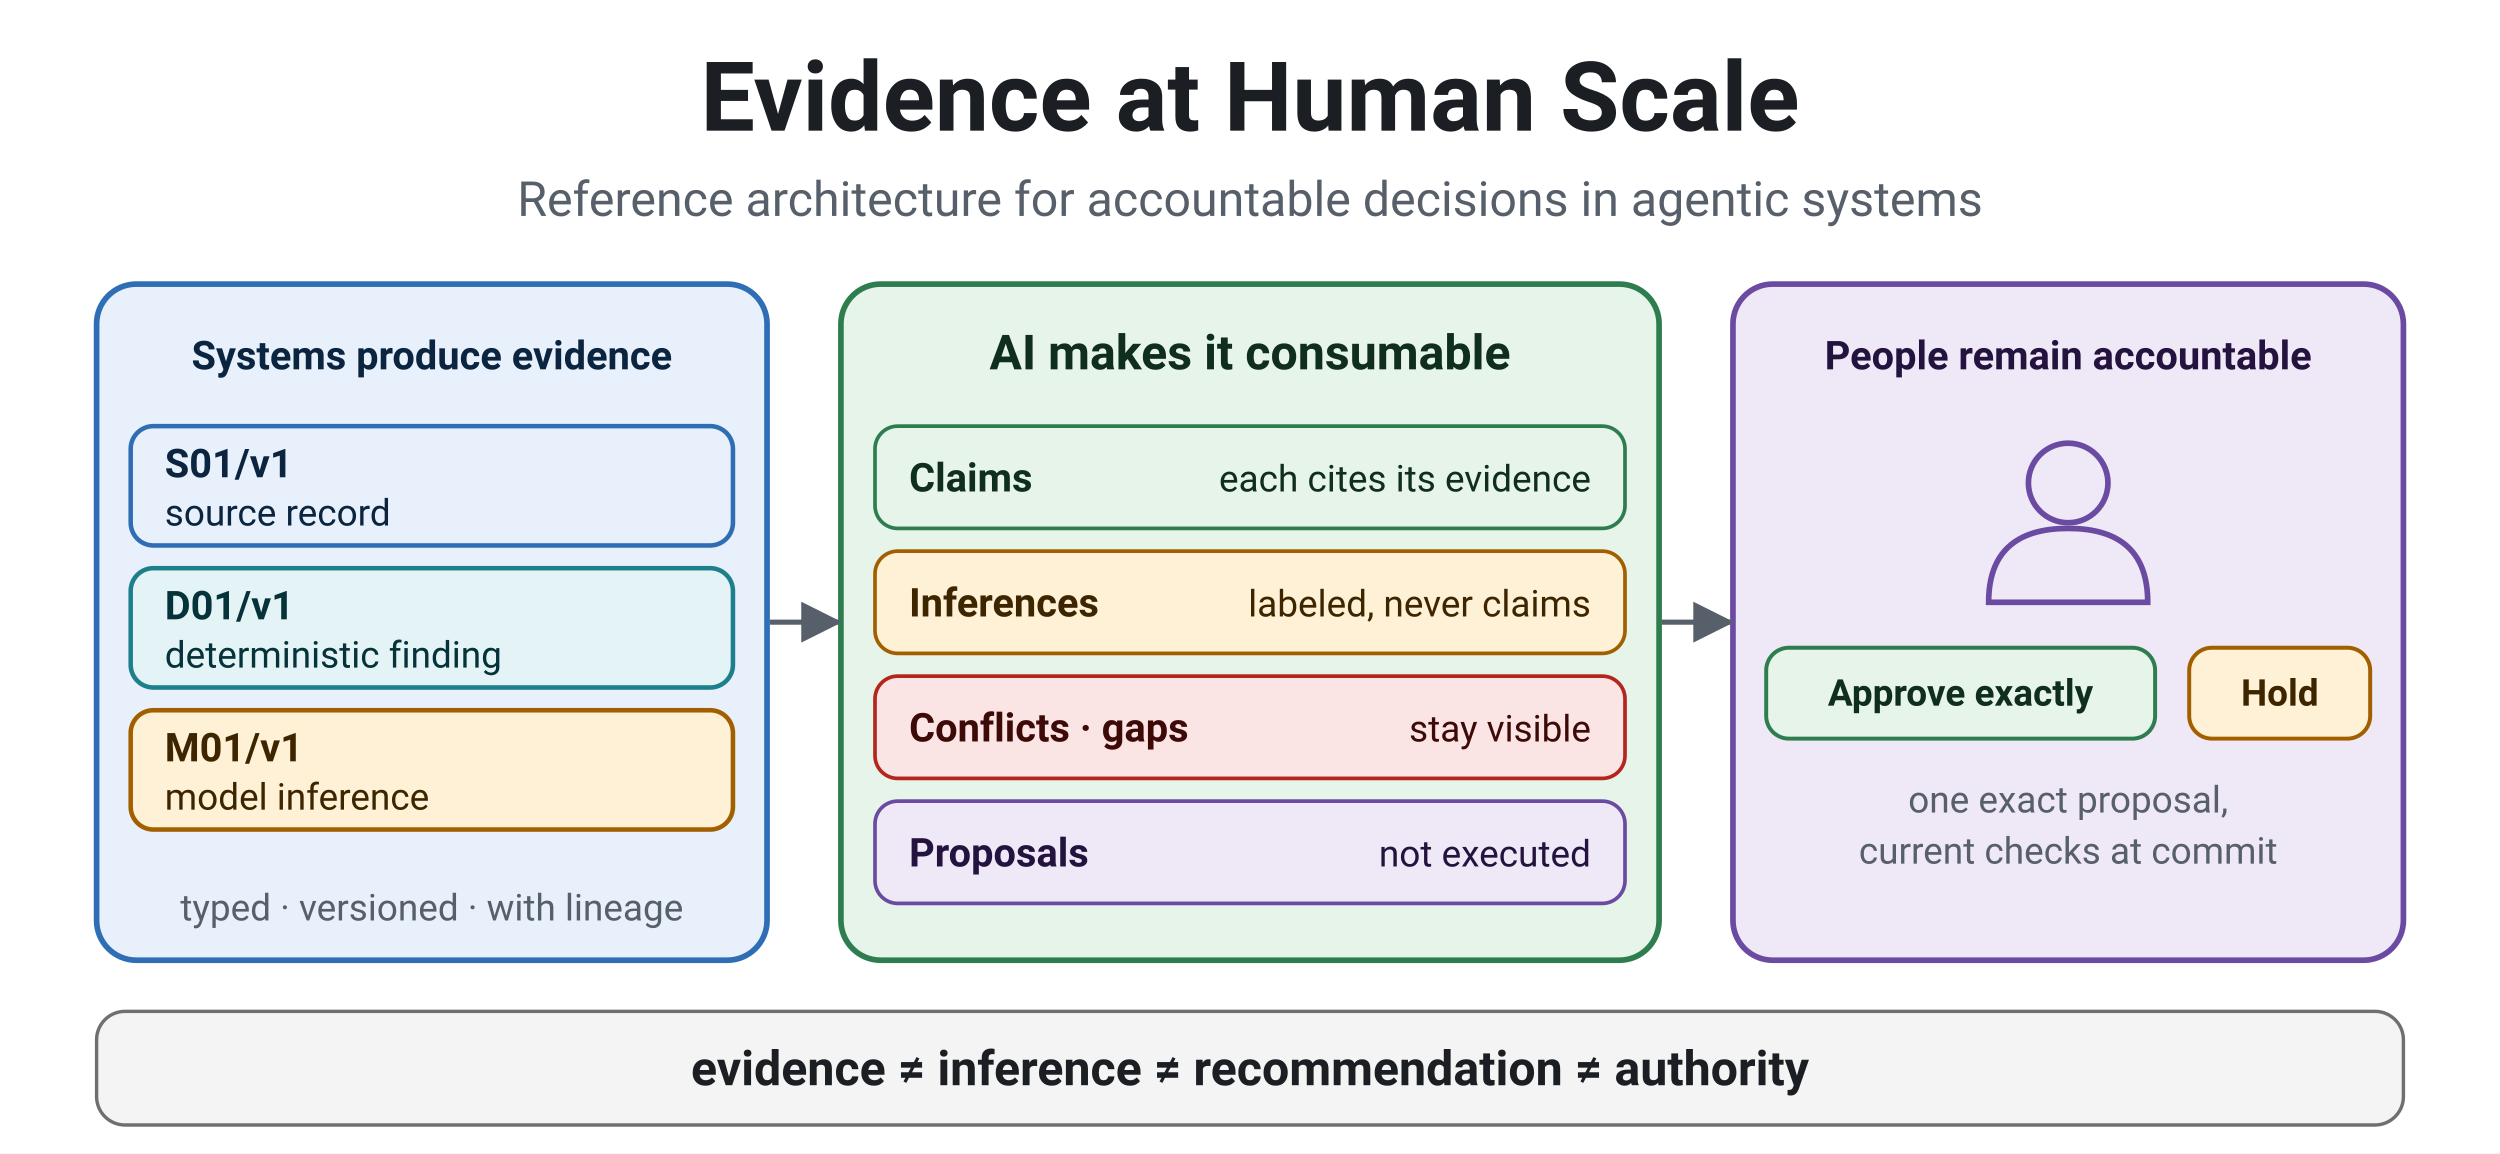
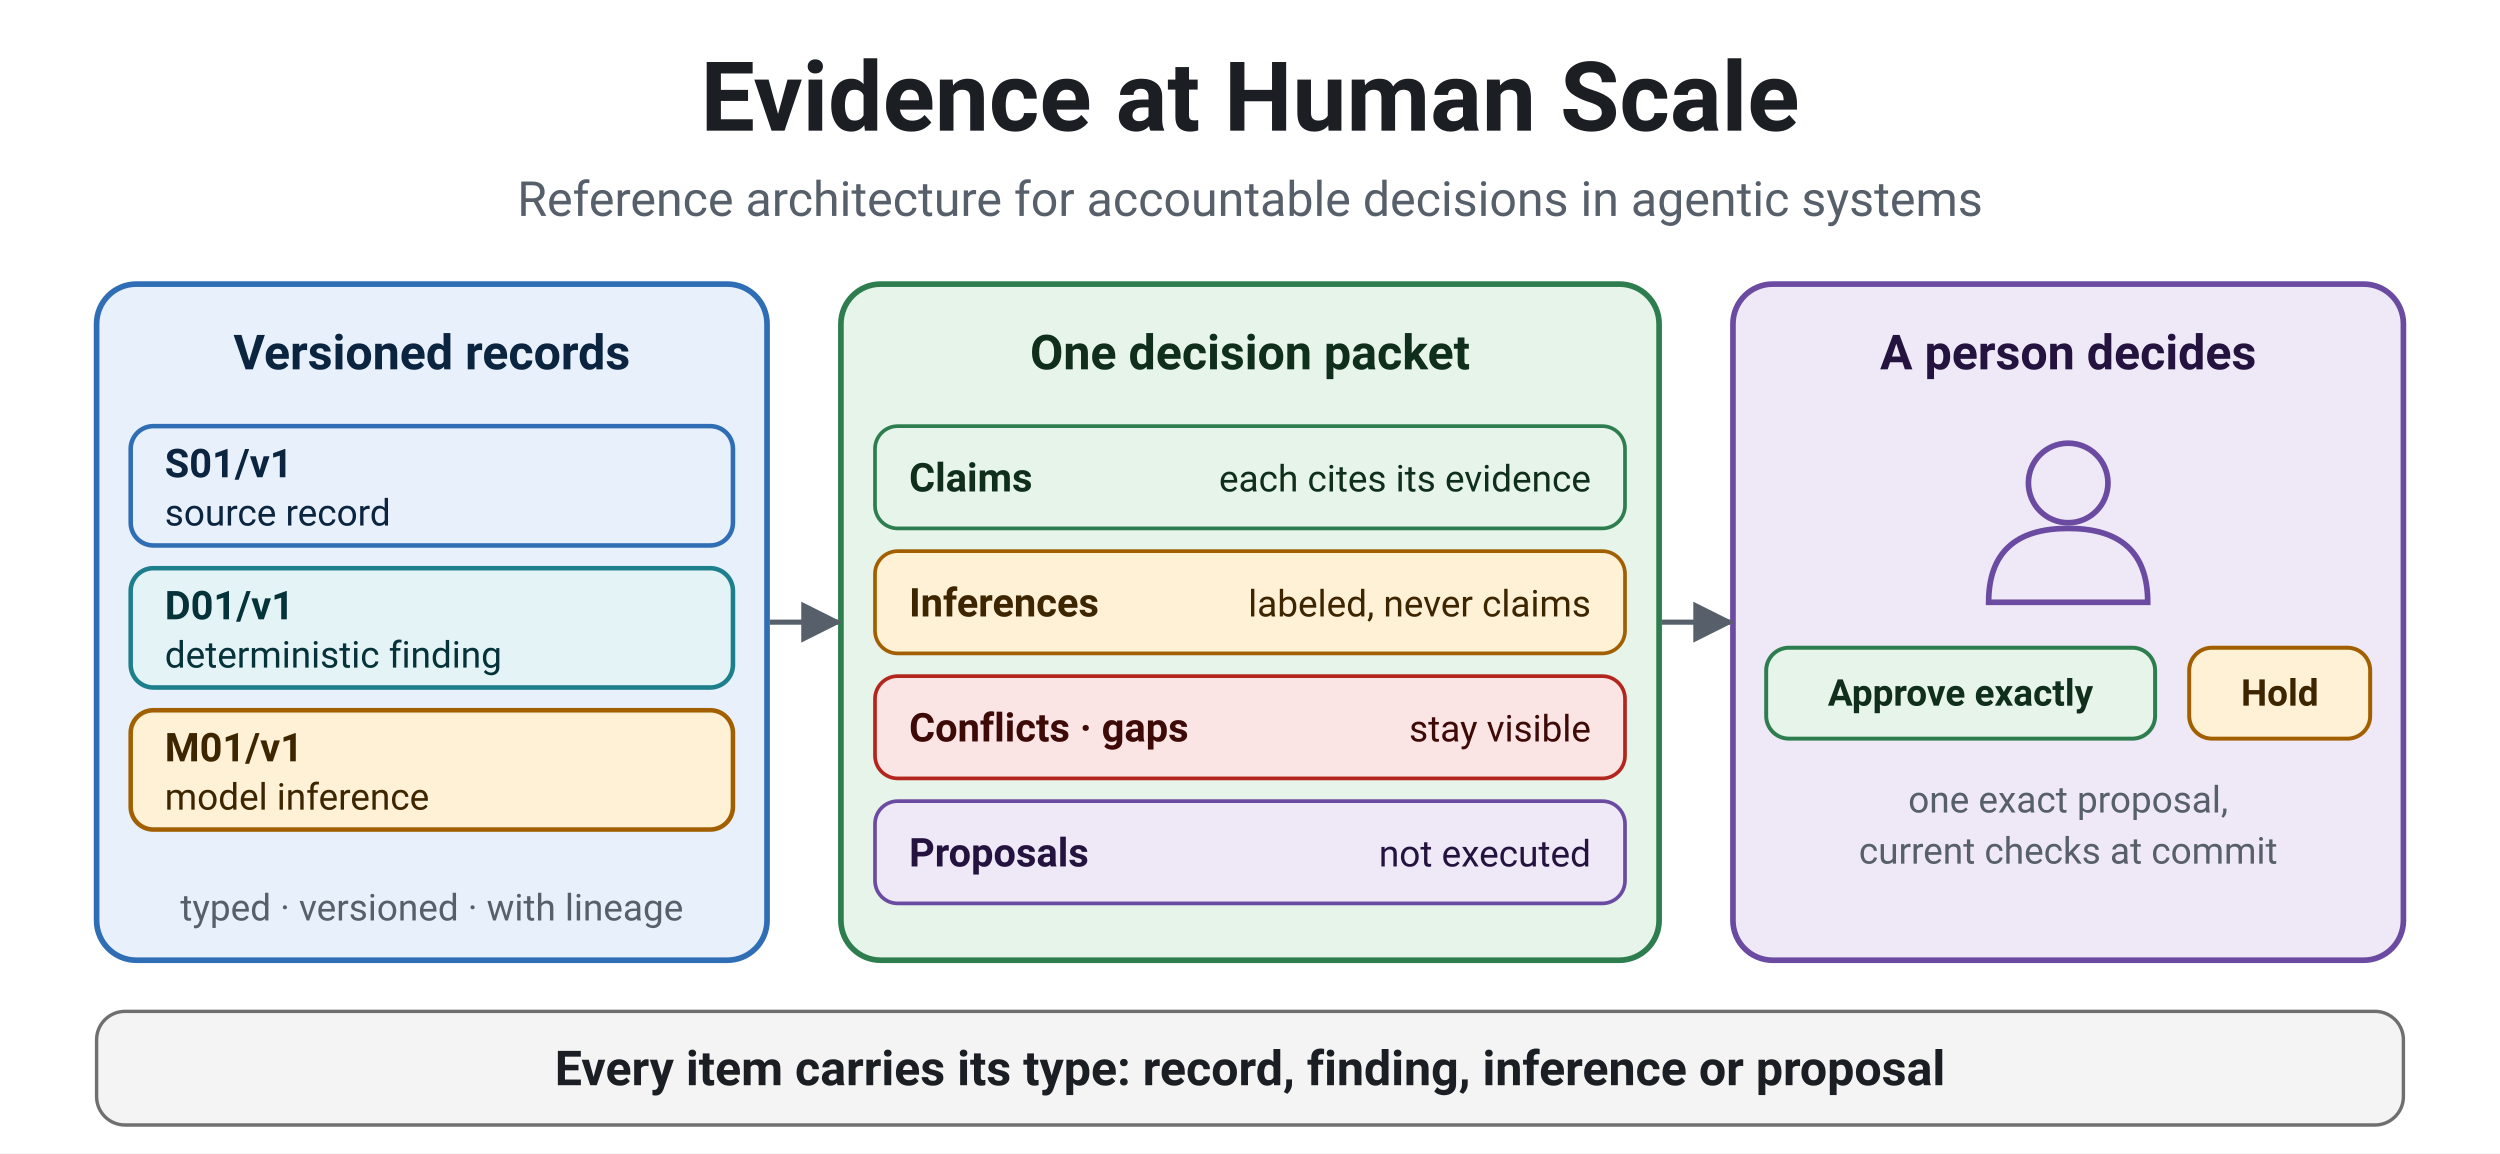
<svg xmlns="http://www.w3.org/2000/svg" viewBox="0 0 880 406" width="880" height="406" role="img" aria-labelledby="t d" font-family="-apple-system, 'Segoe UI', Roboto, Helvetica, Arial, sans-serif">
  <defs>
    <marker id="arr" viewBox="0 0 10 10" refX="9" refY="5" markerWidth="8" markerHeight="8" orient="auto-start-reverse">
      <path d="M0 0 L10 5 L0 10 z" fill="#57606a" />
    </marker>
    <marker id="arrs" viewBox="0 0 10 10" refX="9" refY="5" markerWidth="5.5" markerHeight="5.5" orient="auto-start-reverse">
      <path d="M0 0 L10 5 L0 10 z" fill="#57606a" />
    </marker>
  </defs>
  <rect width="880" height="406" fill="#ffffff" />
  <text x="440.0" y="46.0" font-size="34" text-anchor="middle" font-weight="700" fill="#1b1f24">Evidence at Human Scale</text>
  <text x="440.0" y="76.0" font-size="17" text-anchor="middle" fill="#57606a">Reference architecture for accountable decisions in agentic systems</text>
  <rect x="34.0" y="100.0" width="236.0" height="238.0" rx="14" fill="#E8F1FB" stroke="#2F6DB5" stroke-width="2" />
-   <text x="152.0" y="130.0" font-size="14.0" text-anchor="middle" font-weight="700" fill="#0B2540">Systems produce evidence</text>
+   <text x="152.0" y="130.0" font-size="17" text-anchor="middle" font-weight="700" fill="#0B2540">Versioned records</text>
  <rect x="46.0" y="150.0" width="212.0" height="42.0" rx="8" fill="#E8F1FB" stroke="#2F6DB5" stroke-width="1.6" />
  <text x="58.0" y="168.0" font-size="14" text-anchor="start" font-weight="700" fill="#0B2540">S01/v1</text>
  <text x="58.0" y="185.0" font-size="13" text-anchor="start" fill="#0B2540">source record</text>
  <rect x="46.0" y="200.0" width="212.0" height="42.0" rx="8" fill="#E4F4F6" stroke="#1E7F8C" stroke-width="1.6" />
  <text x="58.0" y="218.0" font-size="14" text-anchor="start" font-weight="700" fill="#06323A">D01/v1</text>
  <text x="58.0" y="235.0" font-size="13" text-anchor="start" fill="#06323A">deterministic finding</text>
  <rect x="46.0" y="250.0" width="212.0" height="42.0" rx="8" fill="#FFF1D6" stroke="#A15F00" stroke-width="1.6" />
  <text x="58.0" y="268.0" font-size="14" text-anchor="start" font-weight="700" fill="#3D2500">M01/v1</text>
  <text x="58.0" y="285.0" font-size="13" text-anchor="start" fill="#3D2500">model inference</text>
  <text x="152.0" y="324.0" font-size="13" text-anchor="middle" fill="#57606a">typed · versioned · with lineage</text>
  <rect x="296.0" y="100.0" width="288.0" height="238.0" rx="14" fill="#E6F4EA" stroke="#2E7D4F" stroke-width="2" />
-   <text x="440.0" y="130.0" font-size="17" text-anchor="middle" font-weight="700" fill="#0F2E1B">AI makes it consumable</text>
+   <text x="440.0" y="130.0" font-size="17" text-anchor="middle" font-weight="700" fill="#0F2E1B">One decision packet</text>
  <rect x="308.0" y="150.0" width="264.0" height="36.0" rx="8" fill="#E6F4EA" stroke="#2E7D4F" stroke-width="1.3" />
  <text x="320.0" y="173.0" font-size="14" text-anchor="start" font-weight="700" fill="#0F2E1B">Claims</text>
  <text x="560.0" y="173.0" font-size="13" text-anchor="end" fill="#0F2E1B">each cites its evidence</text>
  <rect x="308.0" y="194.0" width="264.0" height="36.0" rx="8" fill="#FFF1D6" stroke="#A15F00" stroke-width="1.3" />
  <text x="320.0" y="217.0" font-size="14" text-anchor="start" font-weight="700" fill="#3D2500">Inferences</text>
  <text x="560.0" y="217.0" font-size="13" text-anchor="end" fill="#3D2500">labeled, never claims</text>
  <rect x="308.0" y="238.0" width="264.0" height="36.0" rx="8" fill="#FBE4E4" stroke="#B3261E" stroke-width="1.3" />
  <text x="320.0" y="261.0" font-size="14" text-anchor="start" font-weight="700" fill="#3D0A07">Conflicts · gaps</text>
  <text x="560.0" y="261.0" font-size="13" text-anchor="end" fill="#3D0A07">stay visible</text>
  <rect x="308.0" y="282.0" width="264.0" height="36.0" rx="8" fill="#EFE9F7" stroke="#6A4BA1" stroke-width="1.3" />
  <text x="320.0" y="305.0" font-size="14" text-anchor="start" font-weight="700" fill="#24133F">Proposals</text>
  <text x="560.0" y="305.0" font-size="13" text-anchor="end" fill="#24133F">not executed</text>
  <rect x="610.0" y="100.0" width="236.0" height="238.0" rx="14" fill="#EFE9F7" stroke="#6A4BA1" stroke-width="2" />
-   <text x="728.0" y="130.0" font-size="14.0" text-anchor="middle" font-weight="700" fill="#24133F">People remain accountable</text>
+   <text x="728.0" y="130.0" font-size="17" text-anchor="middle" font-weight="700" fill="#24133F">A person decides</text>
  <circle cx="728.0" cy="170.0" r="14" fill="#EFE9F7" stroke="#6A4BA1" stroke-width="2" />
  <path d="M700.0 212.0 q0 -26 28 -26 q28 0 28 26 z" fill="#EFE9F7" stroke="#6A4BA1" stroke-width="2" />
  <rect x="621.7" y="228.0" width="136.9" height="32.0" rx="8" fill="#E6F4EA" stroke="#2E7D4F" stroke-width="1.4" />
  <text x="690.1" y="248.4" font-size="13" text-anchor="middle" font-weight="700" fill="#0F2E1B">Approve exactly</text>
  <rect x="770.6" y="228.0" width="63.7" height="32.0" rx="8" fill="#FFF1D6" stroke="#A15F00" stroke-width="1.4" />
  <text x="802.5" y="248.4" font-size="13" text-anchor="middle" font-weight="700" fill="#3D2500">Hold</text>
  <text x="728.0" y="286.0" font-size="13" text-anchor="middle" fill="#57606a">one exact proposal,</text>
  <text x="728.0" y="304.0" font-size="13" text-anchor="middle" fill="#57606a">current checks at commit</text>
  <path d="M271.0 219.0 L295.0 219.0" fill="none" stroke="#57606a" stroke-width="1.8" marker-end="url(#arr)" />
  <path d="M585.0 219.0 L609.0 219.0" fill="none" stroke="#57606a" stroke-width="1.8" marker-end="url(#arr)" />
  <rect x="34.0" y="356.0" width="812.0" height="40.0" rx="10" fill="#F4F4F4" stroke="#6F6F6F" stroke-width="1.2" />
-   <text x="440.0" y="382.0" font-size="17" text-anchor="middle" font-weight="700" fill="#1b1f24">evidence  ≠  inference  ≠  recommendation  ≠  authority</text>
+   <text x="440.0" y="382.0" font-size="17" text-anchor="middle" font-weight="700" fill="#1b1f24">Every item carries its type: record, finding, inference or proposal</text>
</svg>
